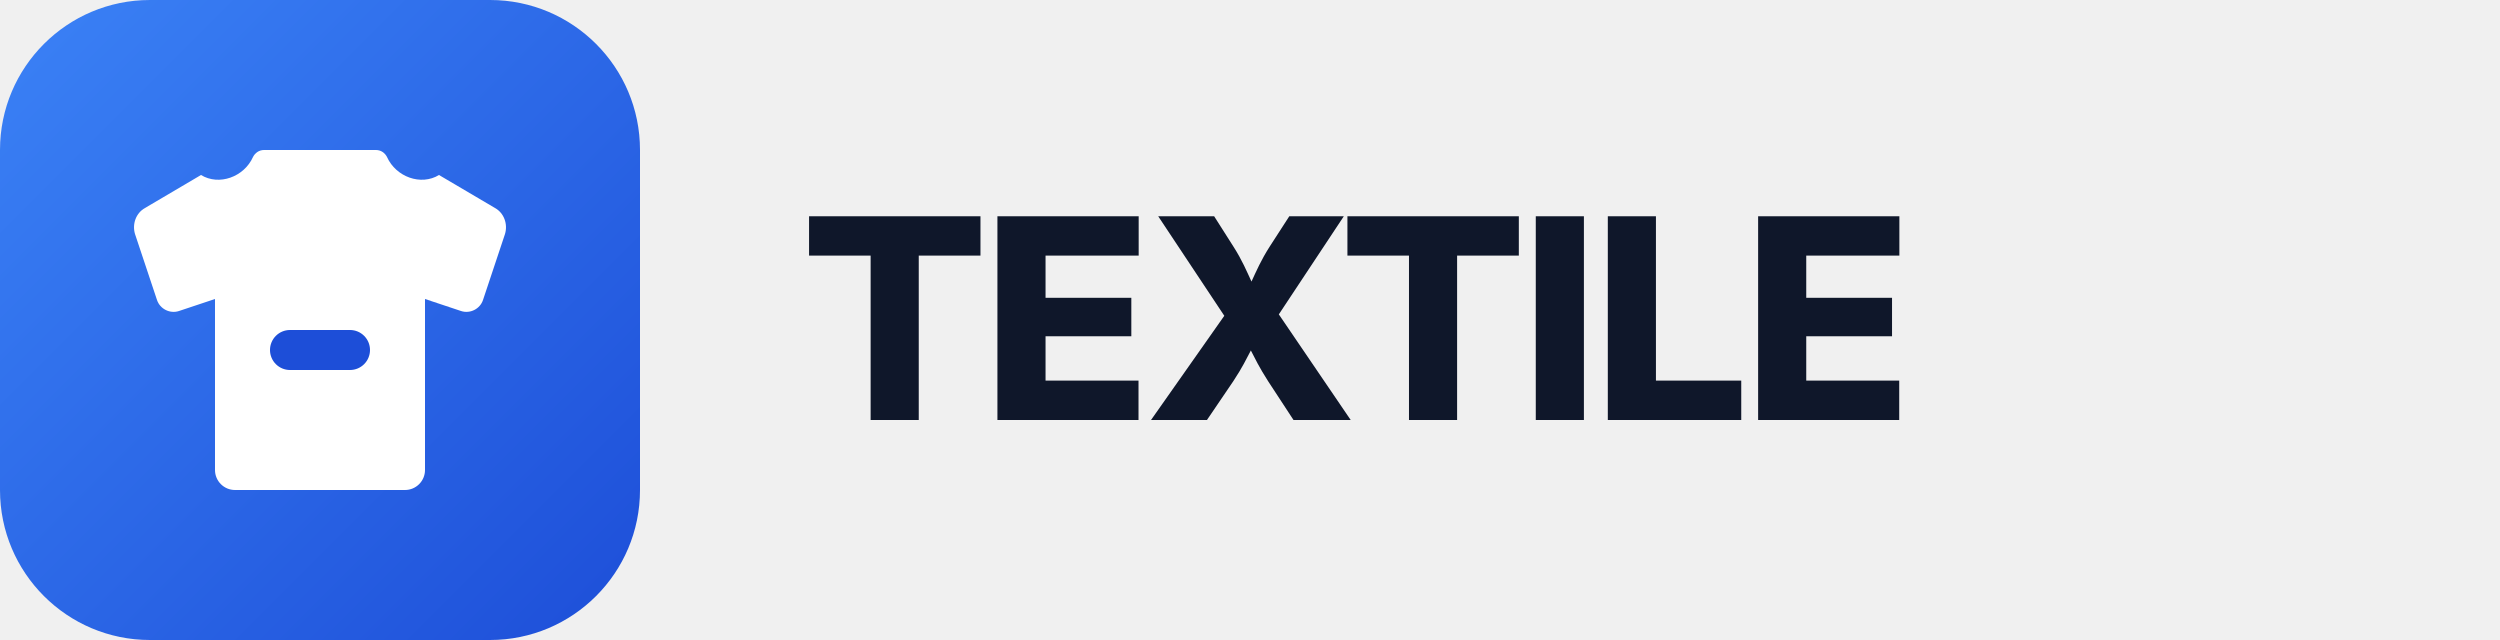
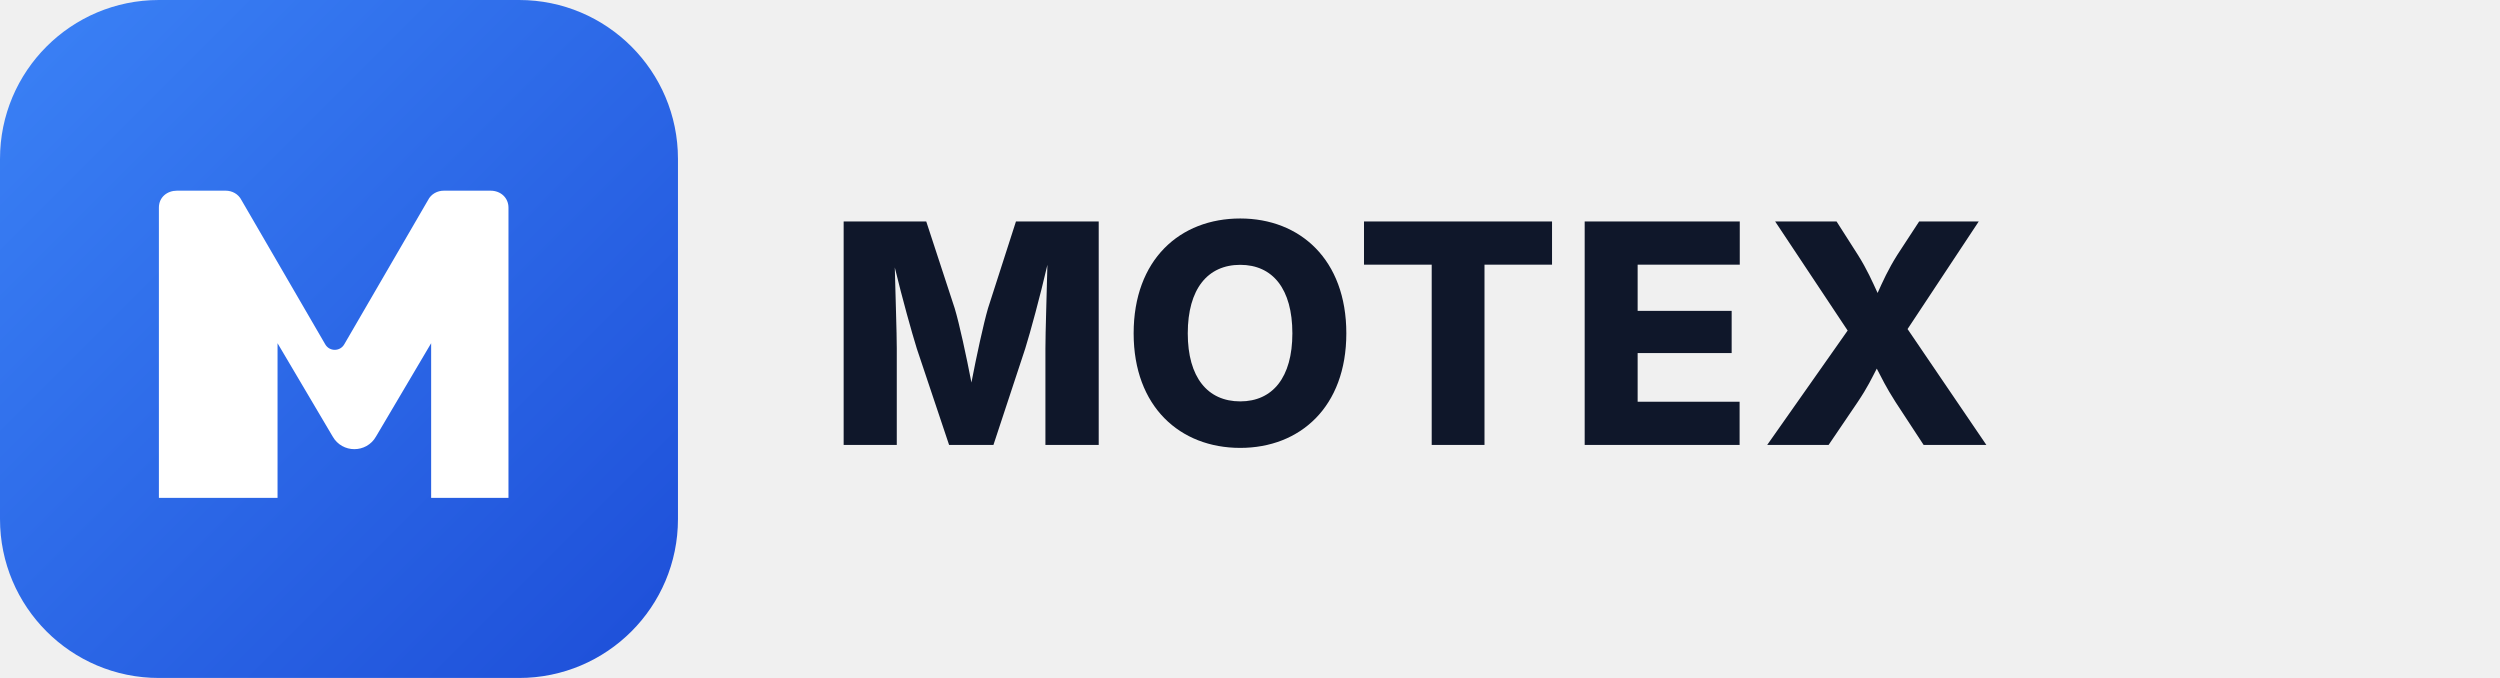
- <svg xmlns="http://www.w3.org/2000/svg" viewBox="0 0 250 64" width="250" height="64" role="img" aria-label="Textile">
+ <svg xmlns="http://www.w3.org/2000/svg" viewBox="0 0 236 64" width="236" height="64" role="img" aria-label="Motex">
  <defs>
-     <linearGradient id="txg" x1="0" y1="0" x2="1" y2="1">
+     <linearGradient id="mx" x1="0" y1="0" x2="1" y2="1">
      <stop offset="0" stop-color="#3B82F6" />
      <stop offset="1" stop-color="#1D4ED8" />
    </linearGradient>
  </defs>
-   <rect width="64" height="64" rx="15" fill="url(#txg)" />
-   <path fill="#fff" d="M26.4 15h11.2c.5 0 .9.3 1.1.7.9 2 3.4 2.9 5.2 1.8l5.6 3.3c.9.5 1.3 1.6 1 2.6l-2.2 6.6c-.3.9-1.3 1.4-2.2 1.1l-3.6-1.2V47a2 2 0 0 1-2 2H23.5a2 2 0 0 1-2-2V29.9l-3.6 1.2c-.9.3-1.9-.2-2.2-1.1l-2.2-6.6c-.3-1 .1-2.1 1-2.6l5.6-3.3c1.8 1.1 4.3.2 5.2-1.8.2-.4.6-.7 1.1-.7Z" />
-   <rect x="27" y="33" width="10" height="4" rx="2" fill="#1D4ED8" />
-   <text x="80" y="42" font-family="Inter, system-ui, -apple-system, sans-serif" font-size="28" font-weight="800" letter-spacing="-0.8" fill="#0F172A">TEXTILE</text>
+   <rect width="64" height="64" rx="15" fill="url(#mx)" />
+   <path fill="#fff" d="M15 47V19.6c0-1 .8-1.6 1.7-1.6h4.6c.6 0 1.2.3 1.5.9l7.9 13.6c.4.7 1.4.7 1.8 0l7.9-13.6c.3-.6.9-.9 1.5-.9h4.4c1 0 1.7.7 1.7 1.6V47h-7.3V32.4l-5.2 8.8c-.9 1.6-3.2 1.6-4.1 0l-5.2-8.8V47H15Z" />
+   <text x="78" y="42" font-family="Inter, system-ui, -apple-system, sans-serif" font-size="29" font-weight="800" letter-spacing="0.5" fill="#0F172A">MOTEX</text>
</svg>
